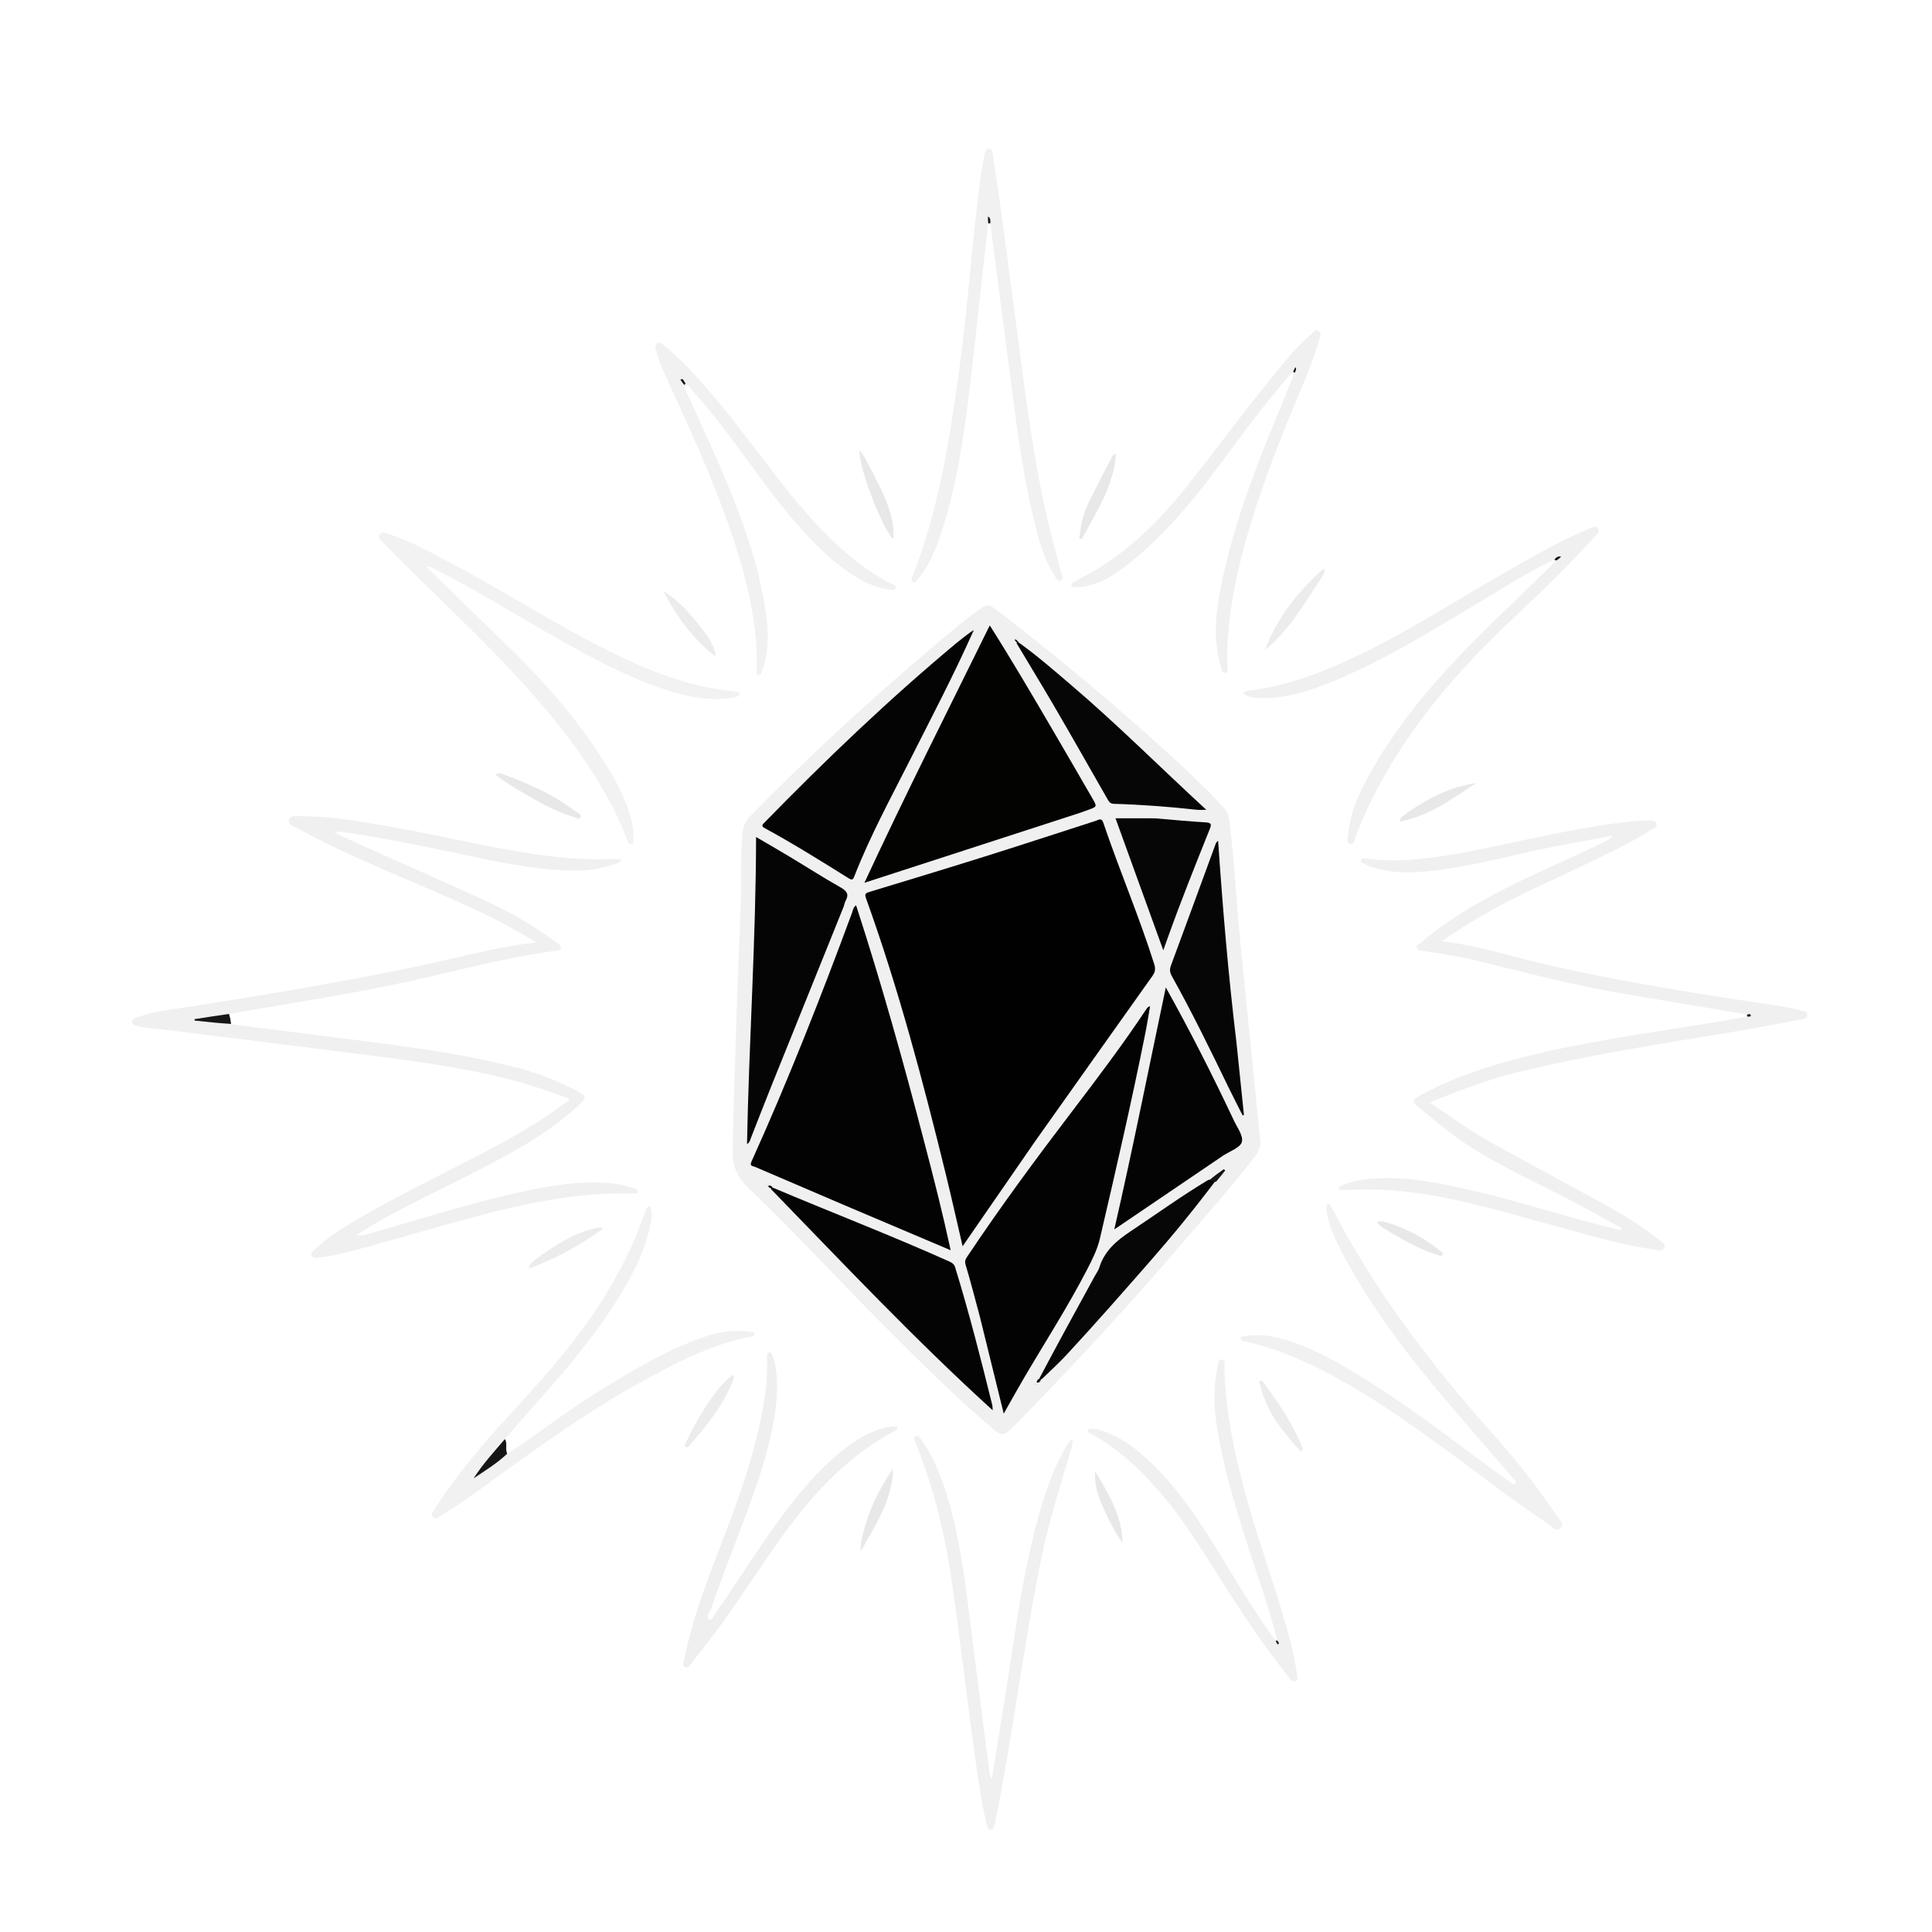
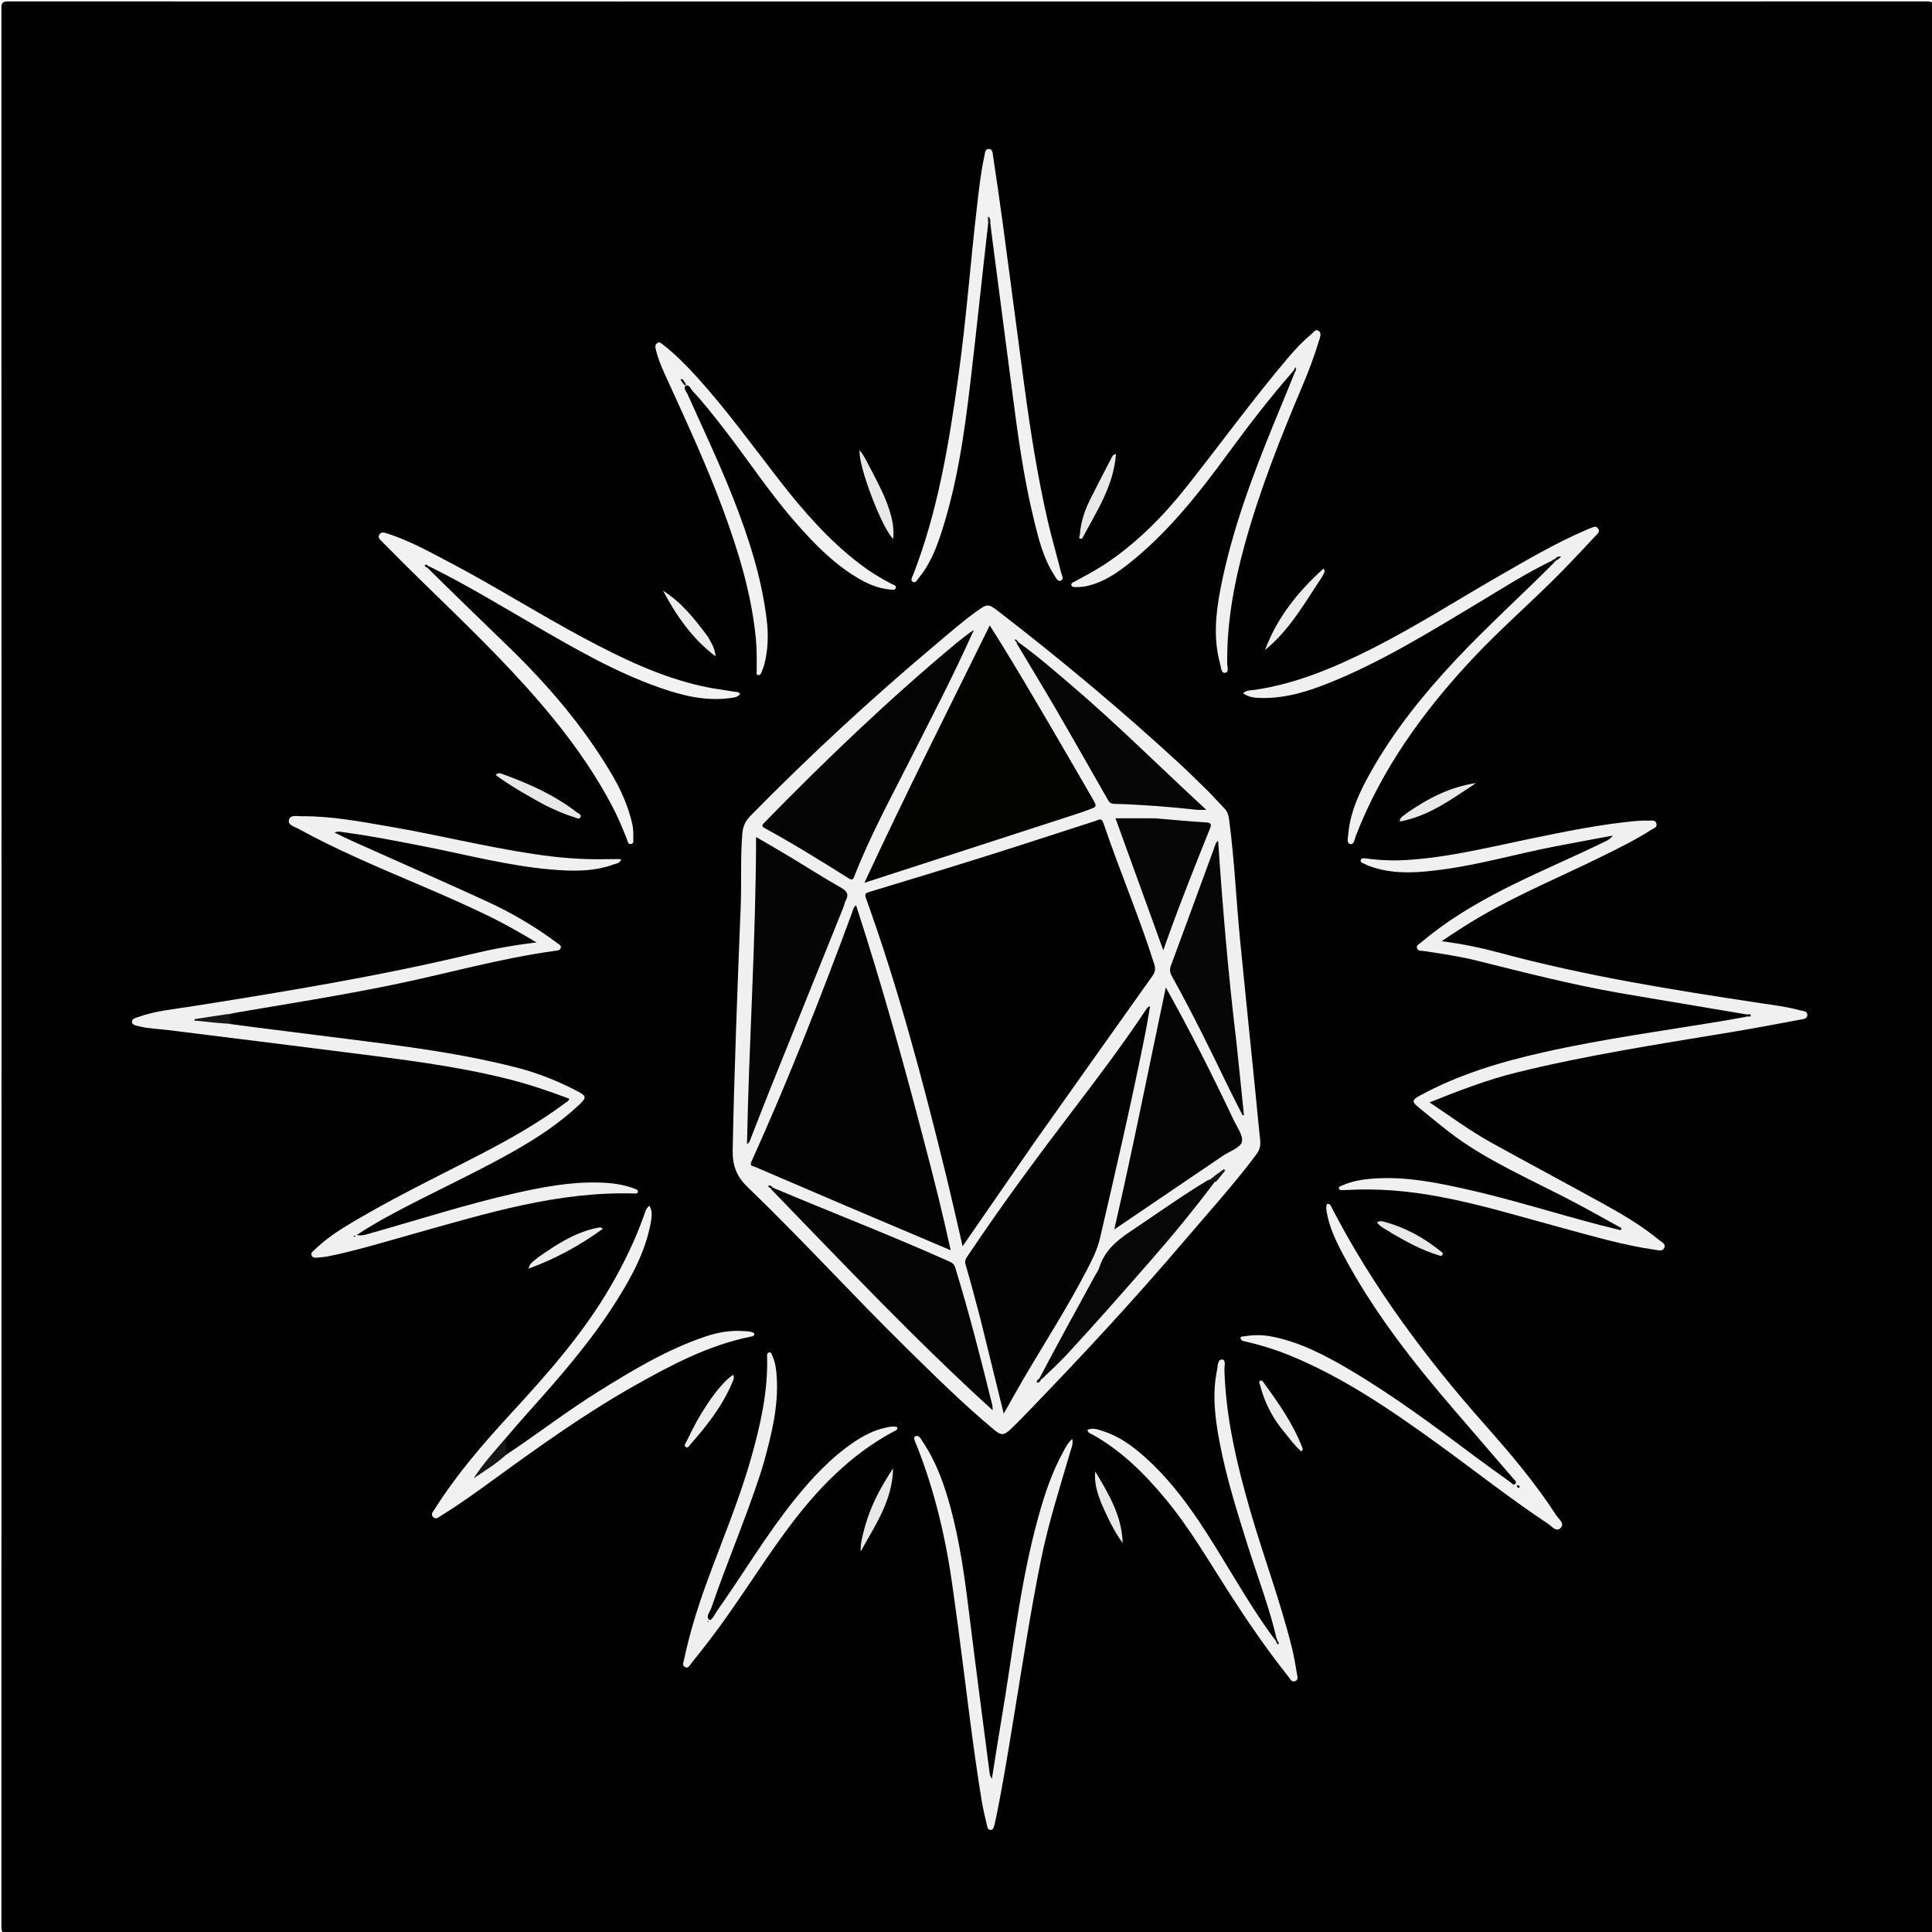
<svg xmlns="http://www.w3.org/2000/svg" version="1.1" id="Layer_1" x="0px" y="0px" width="100%" viewBox="0 0 1254 1254" enable-background="new 0 0 1254 1254" xml:space="preserve">
-   <path fill="none" opacity="0" stroke="none" d=" M659,1255   C440.833,1255 223.167,1254.989 5.5,1255.094   C1.751,1255.095 0.906,1254.249 0.907,1250.5   C1.006,835.5 1.006,420.5 0.907,5.5   C0.906,1.751 1.751,0.906 5.5,0.907   C420.5,1.006 835.5,1.006 1250.5,0.907   C1254.249,0.906 1255.094,1.751 1255.093,5.5   C1254.994,420.5 1254.994,835.5 1255.093,1250.5   C1255.094,1254.249 1254.249,1255.096 1250.5,1255.094   C1053.5,1254.988 856.5,1255 659,1255  z" />
+   <path fill="#010101" opacity="1" stroke="none" d=" M659,1255   C440.833,1255 223.167,1254.989 5.5,1255.094   C1.751,1255.095 0.906,1254.249 0.907,1250.5   C1.006,835.5 1.006,420.5 0.907,5.5   C0.906,1.751 1.751,0.906 5.5,0.907   C420.5,1.006 835.5,1.006 1250.5,0.907   C1254.249,0.906 1255.094,1.751 1255.093,5.5   C1254.994,420.5 1254.994,835.5 1255.093,1250.5   C1255.094,1254.249 1254.249,1255.096 1250.5,1255.094   C1053.5,1254.988 856.5,1255 659,1255  z" />
  <path fill="#F0F0F0" opacity="1" stroke="none" d=" M785.313,514.68   C788.631,518.217 791.63,521.575 794.792,524.771   C797.226,527.231 797.565,530.339 797.972,533.472   C801.305,559.085 802.427,584.898 804.94,610.585   C808.054,642.402 811.356,674.201 814.556,706.011   C815.707,717.443 816.734,728.889 817.958,740.314   C818.336,743.845 817.42,746.684 815.289,749.531   C800.694,769.025 784.317,787.026 768.559,805.543   C736.802,842.862 703.494,878.771 669.479,914.029   C665.085,918.584 660.704,923.162 656.115,927.517   C651.547,931.852 649.817,931.846 644.973,927.808   C624.984,911.146 606.531,892.839 587.986,874.623   C553.155,840.409 520.325,804.222 485.122,770.389   C478.069,763.612 475.359,756.292 475.554,746.587   C476.616,693.77 478.659,640.99 480.769,588.211   C481.394,572.559 480.519,556.884 481.804,541.241   C482.178,536.684 483.655,533.05 486.901,529.743   C525.09,490.831 565.084,453.875 606.795,418.773   C615.713,411.269 624.475,403.571 633.946,396.746   C640.733,391.854 641.496,391.738 647.881,396.667   C688.25,427.832 727.374,460.484 764.92,495.008   C771.784,501.32 778.357,507.948 785.313,514.68  z" />
  <path fill="#F0F0F0" opacity="1" stroke="none" d=" M149.683,664.693   C169.004,667.321 188.017,669.58 207.005,672.026   C250.094,677.577 293.35,682.114 335.575,692.982   C349.354,696.529 362.455,701.78 375.021,708.402   C380.651,711.369 380.797,712.451 376.042,716.94   C363.36,728.915 348.922,738.445 333.816,747.02   C307.464,761.98 279.765,774.336 253.133,788.753   C245.766,792.741 238.536,796.982 231.477,801.618   C235.479,802.386 238.928,800.897 242.446,799.902   C273.007,791.255 303.263,781.495 334.276,774.504   C352.168,770.471 370.174,767.052 388.655,767.549   C396.682,767.764 404.609,768.645 412.159,771.66   C413.1,772.036 414.241,772.274 414.054,773.55   C413.854,774.907 412.592,774.686 411.661,774.657   C362.191,773.154 315.644,787.607 268.837,800.715   C250.429,805.87 232.145,811.518 213.393,815.369   C210.958,815.869 208.455,816.085 205.971,816.282   C204.488,816.4 202.779,816.449 202.162,814.665   C201.622,813.099 203.035,812.273 203.952,811.394   C209.627,805.96 215.872,801.216 222.535,797.104   C251.048,779.509 281.264,765.076 310.97,749.694   C330.514,739.573 349.681,728.815 367.33,715.563   C368.085,714.996 369.227,714.764 369.443,713.113   C356.195,708.126 342.745,703.6 328.895,700.142   C295.024,691.686 260.449,687.61 225.927,683.206   C186.937,678.232 147.923,673.45 108.921,668.57   C102.651,667.785 96.292,667.69 90.124,666.106   C88.336,665.646 85.846,665.334 85.683,663.473   C85.479,661.133 88.15,660.678 89.97,660.029   C101.037,656.078 112.713,655.059 124.196,653.244   C184.7,643.686 245.126,633.744 304.768,619.562   C318.642,616.262 332.634,613.514 348.244,611.718   C337.516,605.334 327.837,599.765 317.77,594.849   C288.907,580.752 258.919,569.198 229.728,555.846   C217.615,550.305 205.611,544.529 193.963,538.064   C191.377,536.628 186.726,535.725 187.534,532.216   C188.368,528.596 192.892,529.824 195.906,529.798   C215.183,529.627 234.021,533.276 252.908,536.514   C284.104,541.864 314.85,549.568 346.165,554.285   C362.005,556.672 377.921,558.073 393.964,557.649   C396.906,557.571 399.851,557.638 403.19,557.638   C402.391,560.43 400.081,560.426 398.461,561.022   C385.123,565.93 371.278,565.537 357.469,564.342   C329.831,561.95 303.035,554.812 275.914,549.5   C258.425,546.074 240.943,542.56 223.26,540.226   C221.522,539.997 219.754,539.276 217.172,540.388   C221.225,542.344 224.708,544.129 228.274,545.728   C257.426,558.796 286.681,571.637 315.72,584.947   C331.922,592.374 347.304,601.362 361.609,612.075   C362.729,612.914 364.59,613.64 363.904,615.484   C363.411,616.809 361.828,616.948 360.472,617.132   C324.459,622.019 289.535,632.128 254.014,639.385   C220.898,646.15 187.538,651.462 154.227,657.084   C152.749,657.333 151.278,657.622 149.412,658.032   C142.518,661.897 135.252,661.359 128.182,661.931   C127.614,661.977 126.926,661.257 126.451,662.162   C125.809,662.218 126.911,662.744 126.542,662.189   C126.385,661.953 126.504,661.846 126.898,661.837   C132.386,661.716 137.85,662.209 143.322,662.476   C145.494,662.582 147.663,662.789 149.683,664.693  z" />
  <path fill="#F0F0F0" opacity="1" stroke="none" d=" M1134.165,658.509   C1106.327,653.724 1078.716,649.292 1051.165,644.509   C1019.987,639.095 989.361,631.169 958.677,623.546   C947.34,620.729 935.825,619.044 924.305,617.305   C922.605,617.048 920.174,617.515 919.657,615.255   C919.224,613.362 921.375,612.595 922.576,611.575   C938.796,597.814 956.897,586.98 975.772,577.317   C996.523,566.694 1018.056,557.746 1039.001,547.545   C1041.748,546.207 1044.74,545.262 1046.827,542.348   C1034.274,544.696 1021.709,546.983 1009.172,549.406   C984.823,554.113 960.935,561.084 936.302,564.374   C921.224,566.387 906.122,567.746 891.243,562.967   C889.351,562.359 887.435,561.7 885.711,560.739   C884.708,560.18 882.657,559.933 883.245,558.19   C883.749,556.698 885.472,557.036 886.785,557.214   C895.395,558.38 904.006,558.735 912.708,558.216   C939.96,556.589 966.332,549.954 992.91,544.472   C1015.755,539.761 1038.595,535.019 1061.87,532.881   C1064.684,532.622 1067.528,532.572 1070.355,532.621   C1072.09,532.651 1074.365,532.086 1075.094,534.385   C1075.965,537.133 1073.254,537.613 1071.744,538.594   C1061.671,545.136 1050.884,550.392 1040.142,555.695   C1013.745,568.726 986.471,579.99 960.987,594.851   C952.407,599.854 944.045,605.232 935.704,610.938   C948.904,612.543 961.654,615.25 974.278,618.657   C1029.655,633.601 1086.182,642.586 1142.796,651.13   C1151.344,652.42 1159.952,653.464 1168.326,655.75   C1170.188,656.258 1172.963,656.151 1173.1,658.54   C1173.265,661.413 1170.153,661.492 1168.266,661.849   C1153.057,664.729 1137.836,667.561 1122.568,670.1   C1076.26,677.8 1029.839,684.896 984.207,696.161   C965.114,700.874 946.821,707.943 927.882,715.531   C941.499,724.63 954.179,734.041 967.995,741.676   C992.62,755.284 1017.453,768.515 1042.079,782.122   C1054.318,788.885 1066.292,796.136 1077.138,805.049   C1078.635,806.279 1081.454,807.327 1080.212,809.958   C1079.052,812.417 1076.435,811.494 1074.354,811.201   C1054.185,808.369 1034.698,802.595 1015.104,797.318   C987.945,790.005 961.052,781.665 933.333,776.55   C913.758,772.938 894.061,771.238 874.156,772.394   C873.159,772.452 872.157,772.465 871.158,772.447   C870.333,772.432 869.282,772.421 869.048,771.529   C868.706,770.222 869.923,769.994 870.827,769.583   C878.409,766.141 886.493,765.176 894.679,764.787   C913.176,763.908 931.165,767.358 949.09,771.288   C979.514,777.958 1009.168,787.518 1039.286,795.337   C1043.516,796.436 1047.766,797.46 1052.006,798.518   C1052.176,798.071 1052.345,797.623 1052.514,797.175   C1043.409,792.149 1034.359,787.019 1025.186,782.119   C1001.416,769.418 976.596,758.695 953.831,744.096   C942.012,736.516 931.378,727.409 920.547,718.558   C916.27,715.064 916.539,713.871 921.533,711.147   C946.765,697.385 973.911,689.284 1001.829,682.997   C1041.516,674.061 1081.801,668.766 1121.851,662.035   C1125.627,661.4 1129.392,660.705 1133.569,659.92   C1134.349,659.529 1134.485,659.159 1134.165,658.509  z" />
  <path fill="#F1F1F1" opacity="1" stroke="none" d=" M641.411,144.739   C637.495,179.11 633.941,213.216 629.956,247.273   C625.953,281.483 621.142,315.579 610.106,348.411   C606.869,358.041 602.795,367.344 596.214,375.279   C595.243,376.45 594.3,378.78 592.436,377.646   C590.666,376.568 592.101,374.634 592.676,373.153   C608.763,331.727 615.871,288.279 621.99,244.563   C627.139,207.775 629.846,170.734 634.141,133.862   C635.411,122.959 636.567,112.02 638.94,101.272   C639.355,99.394 639.251,96.661 641.769,96.662   C644.359,96.662 644.3,99.581 644.569,101.347   C646.82,116.152 648.981,130.974 650.975,145.816   C655.583,180.122 660.034,214.45 664.64,248.756   C668.669,278.773 673.298,308.698 680.088,338.232   C682.659,349.412 685.929,360.429 688.717,371.561   C689.152,373.296 690.84,375.975 688.442,376.904   C686.37,377.707 685.312,374.857 684.289,373.288   C677.162,362.353 674.138,349.856 671.093,337.425   C664.432,310.23 660.67,282.532 657.074,254.809   C652.535,219.821 647.939,184.84 643.376,149.855   C643.204,148.535 643.12,147.204 642.892,145.45   C642.24,144.313 642.057,143.479 641.971,142.612   C641.969,143.252 641.872,143.873 641.411,144.739  z" />
  <path fill="#F2F2F2" opacity="1" stroke="none" d=" M277.286,368.364   C294.864,385.75 312.608,402.86 330.296,420.026   C355.616,444.6 378.426,471.226 396.551,501.638   C402.703,511.963 407.65,522.809 410.343,534.604   C411.021,537.573 411.152,540.55 411.022,543.537   C410.956,545.055 411.795,547.382 409.642,547.827   C407.408,548.289 407.387,545.818 406.82,544.415   C403.892,537.176 400.906,529.982 397.253,523.053   C380.326,490.949 357.709,463.08 333.131,436.675   C307.007,408.61 278.672,382.754 251.811,355.423   C250.527,354.116 249.189,352.861 247.933,351.527   C246.709,350.228 244.879,348.951 246.311,346.882   C247.619,344.994 249.564,345.711 251.324,346.272   C265.523,350.801 278.488,358.01 291.594,364.896   C321.2,380.451 349.467,398.388 378.962,414.139   C403.496,427.24 428.483,439.321 455.852,445.43   C462.826,446.986 469.956,447.84 477.014,449.017   C478.129,449.202 479.402,448.944 480.353,450.436   C478.852,452.666 476.307,452.776 474.011,453.087   C458.044,455.251 442.917,451.524 428.038,446.293   C399.79,436.362 373.984,421.54 348.221,406.584   C325.356,393.311 302.746,379.57 278.715,367.681   C278.187,368.018 277.231,366.988 277.286,368.364  z" />
  <path fill="#F1F1F1" opacity="1" stroke="none" d=" M806.242,870.227   C803.429,867.164 806.843,867.494 807.8,867.333   C813.749,866.332 819.715,866.351 825.681,867.541   C844.271,871.251 860.732,879.989 876.773,889.507   C904.749,906.106 930.83,925.483 956.827,944.965   C964.558,950.758 972.434,956.358 980.293,961.978   C981.237,962.653 982.337,964.447 983.593,963.034   C984.744,961.741 983.061,960.674 982.275,959.757   C969.905,945.343 957.51,930.952 945.097,916.576   C917.403,884.503 891.282,851.295 871.411,813.635   C866.835,804.962 862.653,796.063 861.061,786.245   C860.808,784.688 860.578,782.981 861.406,781.385   C863.459,781.147 863.841,782.8 864.491,784.053   C891.109,835.381 925.327,881.329 963.558,924.481   C980.24,943.311 996.533,962.496 1010.219,983.692   C1011.754,986.07 1015.869,988.795 1012.932,991.758   C1010.036,994.678 1007.261,990.668 1004.916,989.118   C980.445,972.938 957.443,954.718 933.697,937.528   C903.18,915.436 872.195,894.114 837.068,879.73   C827.191,875.686 816.991,872.668 806.242,870.227  z" />
  <path fill="#F0F0F0" opacity="1" stroke="none" d=" M1007.849,363.656   C990.552,371.979 974.591,382.248 958.342,392.005   C927.694,410.409 897.253,429.19 864.009,442.737   C849.78,448.535 835.209,453.188 819.593,453.056   C815.347,453.02 810.999,452.93 806.805,449.961   C809.232,447.751 812,448.129 814.43,447.768   C841.786,443.712 866.787,433.024 891.202,420.656   C919.278,406.434 945.779,389.464 973.04,373.82   C991.37,363.301 1009.573,352.539 1029.052,344.191   C1030.124,343.732 1031.161,343.157 1032.272,342.834   C1033.921,342.355 1035.712,340.919 1037.235,343.017   C1038.8,345.174 1036.859,346.458 1035.729,347.676   C1029.157,354.759 1022.549,361.812 1015.826,368.751   C996.228,388.977 974.72,407.264 955.49,427.855   C923.77,461.819 896.865,498.989 879.945,542.722   C879.178,544.705 878.958,548.45 876.282,547.824   C873.9,547.266 874.916,543.709 875.103,541.548   C876.393,526.599 882.765,513.389 889.975,500.625   C905.054,473.93 924.188,450.267 945.126,427.975   C965.555,406.226 987.749,386.277 1009.001,364.88   C1008.672,364.549 1008.47,364.308 1008.911,363.651   C1010.075,362.956 1010.804,362.186 1012.028,361.619   C1012.554,361.351 1012.786,361.183 1012.988,360.977   C1013.205,360.755 1013.136,360.812 1012.538,361.304   C1011.376,361.842 1010.585,362.429 1009.525,363.156   C1008.886,363.465 1008.511,363.623 1007.849,363.656  z" />
  <path fill="#F0F0F0" opacity="1" stroke="none" d=" M618.541,1031.691   C614.12,999.182 606.802,967.862 594.814,937.716   C594.11,935.945 592.513,933.077 593.966,932.328   C596.563,930.988 597.835,934.196 599.003,935.937   C607.714,948.926 612.876,963.463 616.927,978.423   C623.029,1000.959 626.202,1024.009 629.033,1047.141   C633.259,1081.666 637.857,1116.145 642.31,1150.642   C642.478,1151.941 642.795,1153.22 643.81,1154.531   C645.889,1141.576 647.864,1128.604 650.067,1115.671   C657.546,1071.76 662.056,1027.303 674.059,984.222   C678.078,969.796 682.763,955.602 690.051,942.419   C691.622,939.576 692.979,936.558 695.944,933.959   C696.73,937.159 695.485,939.585 694.784,941.987   C688.031,965.123 680.622,988.073 675.81,1011.744   C668.917,1045.657 663.747,1079.863 658.12,1113.993   C654.332,1136.962 650.706,1159.965 645.897,1182.754   C645.726,1183.567 645.508,1184.373 645.27,1185.169   C644.882,1186.469 644.413,1187.92 642.768,1187.771   C641.495,1187.655 640.963,1186.411 640.704,1185.233   C639.491,1179.715 638.052,1174.231 637.148,1168.662   C631.092,1131.363 626.902,1093.809 621.917,1056.363   C620.841,1048.28 619.737,1040.201 618.541,1031.691  z" />
  <path fill="#F1F1F1" opacity="1" stroke="none" d=" M328.9,943.983   C348.839,930.746 367.539,916.231 387.605,903.705   C410.054,889.692 432.665,875.978 457.957,867.466   C465.937,864.78 474.08,863.357 482.505,863.96   C484.94,864.135 487.507,863.966 489.638,865.503   C489.75,867.313 488.307,867.363 487.283,867.57   C459.796,873.119 435.44,886.068 411.364,899.667   C380.127,917.311 351.003,938.132 322.016,959.16   C310.291,967.666 298.612,976.244 286.238,983.805   C284.66,984.77 282.87,986.707 280.973,984.511   C279.36,982.645 281.164,981.063 282.071,979.624   C296.34,956.972 313.784,936.838 331.847,917.217   C355.556,891.463 378.722,865.302 396.379,834.808   C404.888,820.112 412.286,804.908 417.997,788.898   C418.748,786.793 419.041,784.374 421.59,782.596   C423.509,786.181 423.102,789.676 422.466,793.201   C418.966,812.592 409.644,829.458 399.262,845.77   C383.199,871.005 363.644,893.512 343.72,915.707   C338.492,921.53 333.381,927.458 328.1,933.651   C324.402,940.967 318.458,946.165 313.867,952.398   C312.895,953.719 311.756,954.936 310.698,956.153   C316.865,952.466 321.988,947.174 328.9,943.983  z" />
  <path fill="#F1F1F1" opacity="1" stroke="none" d=" M558.044,366.011   C564.683,371.104 571.474,375.274 578.595,378.932   C579.817,379.56 582.038,379.934 581.423,381.723   C580.89,383.274 578.806,382.745 577.347,382.604   C569.366,381.836 562.3,378.581 555.57,374.464   C540.02,364.951 527.581,351.984 515.731,338.391   C498.853,319.031 484.83,297.483 469.058,277.273   C462.808,269.264 456.543,261.265 449.599,253.841   C448.278,252.429 447.21,249.01 445.013,250.512   C443.288,251.691 445.61,254.354 446.423,256.175   C456.315,278.312 466.759,300.209 475.666,322.773   C485.826,348.511 494.328,374.739 497.664,402.364   C498.809,411.849 498.564,421.327 496.243,430.656   C495.764,432.582 494.996,434.441 494.283,436.301   C493.927,437.231 493.394,438.355 492.261,438.215   C490.518,437.999 491.141,436.445 491.146,435.411   C491.177,428.416 491.28,421.429 490.599,414.444   C487.783,385.548 479.389,358.072 469.406,331.01   C458.247,300.757 444.553,271.587 431.234,242.259   C428.965,237.262 426.913,232.182 425.643,226.813   C425.276,225.264 425.027,223.861 426.495,222.757   C428.205,221.471 429.296,222.902 430.396,223.762   C438.427,230.038 445.565,237.259 452.398,244.79   C471.674,266.033 488.417,289.3 505.998,311.898   C521.375,331.661 537.751,350.475 558.044,366.011  z" />
  <path fill="#F0F0F0" opacity="1" stroke="none" d=" M839.375,240.875   C824.281,258.132 810.48,276.058 797.098,294.322   C777.773,320.699 757.6,346.336 731.605,366.675   C723.966,372.653 715.868,377.845 706.261,380.206   C703.642,380.85 701.014,381.092 698.342,381.065   C697.176,381.053 695.692,381.162 695.398,379.806   C695.096,378.416 696.628,377.968 697.595,377.442   C704.165,373.867 710.778,370.42 717.049,366.271   C737.716,352.595 754.881,335.216 770.147,315.956   C792.377,287.908 813.365,258.88 836.574,231.599   C841.223,226.135 846.17,220.965 851.696,216.383   C852.849,215.427 853.911,213.399 855.837,214.745   C857.666,216.023 857.096,217.957 856.557,219.757   C853.501,229.952 849.827,239.926 845.677,249.719   C831.157,283.99 817.428,318.548 807.611,354.523   C800.794,379.502 796.221,404.806 796.546,430.837   C796.571,432.857 797.965,436.44 795.038,436.722   C792.623,436.955 792.576,433.219 791.995,431.123   C787.417,414.62 789.069,398.09 792.289,381.641   C799.636,344.108 813.024,308.52 827.486,273.291   C831.646,263.156 835.851,253.04 840.068,242.556   C840.509,241.5 840.172,240.691 840.536,239.708   C840.779,239.119 841.306,239.09 841.328,239.032   C841.566,238.414 841.604,239.128 840.82,239.16   C840.406,239.908 840.071,240.361 839.375,240.875  z" />
  <path fill="#F0F0F0" opacity="1" stroke="none" d=" M828.614,1063.688   C823.943,1043.46 816.501,1024.212 810.306,1004.574   C803.152,981.894 795.963,959.215 791.545,935.806   C788.634,920.38 786.681,904.826 789.97,889.18   C790.503,886.647 790.207,882.18 793.319,882.43   C795.902,882.638 794.659,886.952 794.735,889.406   C795.704,920.61 802.877,950.655 811.467,980.452   C820.026,1010.141 830.977,1039.103 838.449,1069.117   C839.853,1074.755 840.819,1080.51 841.791,1086.244   C842.071,1087.901 842.971,1090.186 840.727,1091.146   C838.483,1092.106 837.571,1089.912 836.479,1088.543   C822.445,1070.963 809.771,1052.429 797.602,1033.522   C784.37,1012.96 772.127,991.729 756.417,972.83   C742.797,956.445 727.888,941.603 709.076,931.136   C707.859,930.459 706.119,930.175 705.819,928.089   C709.297,926.471 712.632,927.844 715.846,928.867   C726.553,932.276 735.405,938.793 743.626,946.186   C757.088,958.294 768.13,972.447 778.214,987.424   C793.824,1010.608 806.914,1035.386 823.103,1058.2   C824.45,1060.097 825.778,1062.008 827.397,1064.1   C827.681,1064.288 828.092,1064.334 828.215,1064.503   C828.339,1064.672 828.737,1064.537 828.559,1064.411   C828.382,1064.284 828.463,1063.849 828.614,1063.688  z" />
  <path fill="#EFEFEF" opacity="1" stroke="none" d=" M493.245,957.475   C483.634,986.777 471.578,1014.761 461.73,1043.552   C460.854,1046.113 457.806,1049.545 460.393,1051.306   C461.891,1052.326 463.887,1047.727 465.44,1045.531   C482.45,1021.487 497.43,996.027 515.978,973.055   C527.215,959.139 539.339,946.104 554.263,936.023   C560.631,931.721 567.448,928.207 575.074,926.598   C577.475,926.091 579.896,925.529 582.359,926.315   C582.76,928.329 581.068,928.58 580.049,929.126   C551.344,944.531 529.613,967.433 510.519,993.287   C492.913,1017.125 477.572,1042.546 459.438,1066.007   C455.875,1070.617 452.265,1075.192 448.599,1079.719   C447.625,1080.922 446.834,1083.07 444.77,1082.115   C442.459,1081.046 443.659,1078.874 444.007,1077.225   C447.468,1060.776 452.364,1044.744 458.075,1028.944   C468.015,1001.444 479.557,974.51 487.533,946.317   C493.576,924.958 498.475,903.39 497.91,880.97   C497.876,879.619 497.637,877.988 499.418,877.813   C500.808,877.677 500.943,879.27 501.408,880.295   C503.377,884.632 503.879,889.273 504.165,893.932   C505.335,913.043 500.744,931.29 495.715,949.462   C495.005,952.027 494.138,954.549 493.245,957.475  z" />
  <path fill="#ECECEC" opacity="1" stroke="none" d=" M858.212,374.248   C846.903,391.254 837.072,408.959 821.094,421.884   C828.927,400.843 842.463,383.988 859.063,369.03   C860.738,371.422 858.819,372.508 858.212,374.248  z" />
  <path fill="#E8E8E8" opacity="1" stroke="none" d=" M354.107,522.815   C342.849,516.612 331.931,510.562 321.695,503.007   C323.605,501.163 324.97,501.994 326.068,502.391   C343.182,508.581 359.721,515.922 374.246,527.142   C375.323,527.974 377.589,528.68 376.824,530.298   C375.861,532.333 373.849,530.745 372.445,530.327   C366.211,528.47 360.322,525.726 354.107,522.815  z" />
  <path fill="#E8E8E8" opacity="1" stroke="none" d=" M702.372,349.607   C699.389,350.07 700.823,348.165 700.888,347.221   C701.452,339.133 703.924,331.549 707.499,324.346   C711.937,315.403 716.577,306.56 721.179,297.698   C721.752,296.597 722.053,295.147 724.349,294.659   C722.844,315.428 711.721,331.995 702.372,349.607  z" />
  <path fill="#E8E8E8" opacity="1" stroke="none" d=" M566.332,306.594   C571.833,317.444 577.411,327.868 579.425,339.707   C579.979,342.965 580.056,346.18 579.778,349.824   C572.697,343.467 556.757,301.99 557.965,292.204   C561.805,296.942 563.551,301.883 566.332,306.594  z" />
  <path fill="#E8E8E8" opacity="1" stroke="none" d=" M561.564,990.314   C565.432,976.569 572.067,964.607 579.643,953.062   C579.421,973.699 568.044,989.948 558.66,1007.044   C558.332,1001.3 560.08,996.035 561.564,990.314  z" />
  <path fill="#ECECEC" opacity="1" stroke="none" d=" M451.663,923.572   C460.497,907.861 468.922,896.96 475.87,892.325   C476.888,894.444 475.785,896.216 475.057,897.922   C468.652,912.94 458.666,925.537 448.002,937.66   C447.309,938.448 446.559,939.991 445.304,939.309   C443.566,938.365 444.912,936.943 445.428,935.877   C447.378,931.848 449.448,927.878 451.663,923.572  z" />
  <path fill="#E8E8E8" opacity="1" stroke="none" d=" M912.856,527.895   C926.801,518.226 941.291,510.666 958.069,508.276   C942.594,518.376 927.752,529.706 908.515,533.24   C908.664,530.019 911.233,529.578 912.856,527.895  z" />
  <path fill="#ECECEC" opacity="1" stroke="none" d=" M459.558,413.402   C461.505,417.187 464.053,420.352 464.451,426.062   C448.848,414.126 438.889,399.393 430.372,383.43   C442.471,390.973 451.032,401.921 459.558,413.402  z" />
  <path fill="#ECECEC" opacity="1" stroke="none" d=" M831.315,926.706   C824.723,918.142 820.41,908.866 817.794,898.774   C817.559,897.868 816.754,896.851 818.032,896.184   C818.991,895.684 819.561,896.556 820.024,897.189   C829.84,910.614 839.371,924.208 845.404,939.885   C845.69,940.626 845.57,941.13 844.667,942.164   C839.621,937.657 835.81,932.108 831.315,926.706  z" />
  <path fill="#ECECEC" opacity="1" stroke="none" d=" M349.176,816.181   C360.473,808.212 371.721,800.903 385.007,797.533   C386.448,797.167 387.916,796.886 389.388,796.678   C389.78,796.623 390.232,796.986 391.444,797.473   C376.241,808.48 360.482,817.098 343.039,823.44   C344.009,820.304 344.009,820.304 349.176,816.181  z" />
  <path fill="#E8E8E8" opacity="1" stroke="none" d=" M715.013,976.177   C712.253,969.193 710.086,962.477 710.9,955.053   C719.516,969.507 728.25,983.884 728.673,1001.555   C723.059,993.792 719.004,985.218 715.013,976.177  z" />
  <path fill="#E8E8E8" opacity="1" stroke="none" d=" M903.439,800.498   C900.079,798.081 896.353,796.786 893.759,793.508   C895.513,792.079 897.313,792.702 898.931,793.147   C912.252,796.811 924.095,803.333 934.831,811.948   C935.569,812.541 936.818,813.079 936.372,814.214   C935.757,815.779 934.387,814.928 933.384,814.626   C922.824,811.439 913.238,806.161 903.439,800.498  z" />
  <path fill="#161516" opacity="1" stroke="none" d=" M329.193,943.535   C322.554,949.915 314.86,954.489 307.399,959.557   C313.229,950.444 320.492,942.486 327.672,934.094   C329.615,936.853 327.684,940.193 329.193,943.535  z" />
  <path fill="#161516" opacity="1" stroke="none" d=" M149.992,664.588   C142.083,664.123 134.163,663.269 126.243,662.415   C126.278,662.105 126.313,661.796 126.348,661.486   C133.629,660.344 140.91,659.203 148.605,658.117   C149.34,660.181 149.66,662.19 149.992,664.588  z" />
  <path fill="#161516" opacity="1" stroke="none" d=" M641.496,145.042   C641.237,143.599 641.237,142.174 641.237,140.558   C643.112,141.48 642.704,143.037 642.861,144.68   C642.444,145.035 642.099,145.047 641.496,145.042  z" />
  <path fill="#161516" opacity="1" stroke="none" d=" M1133.908,658.685   C1134.85,658.183 1136.129,657.88 1136.359,658.996   C1136.577,660.05 1135.256,659.725 1134.277,659.87   C1133.952,659.555 1133.928,659.307 1133.908,658.685  z" />
  <path fill="#161516" opacity="1" stroke="none" d=" M840.839,238.523   C841.618,239.34 841.117,240.462 840.418,241.889   C839.913,241.914 839.727,241.632 839.34,241.194   C839.632,240.331 840.123,239.624 840.639,238.587   C840.78,238.437 840.896,238.618 840.839,238.523  z" />
  <path fill="#020101" opacity="1" stroke="none" d=" M671.436,741.399   C655.837,763.944 640.464,786.21 624.8,808.897   C621.091,792.959 617.65,777.467 613.871,762.059   C599.06,701.669 583.193,641.578 562.082,583.014   C560.973,579.935 562.17,579.556 564.55,578.834   C589.381,571.296 614.223,563.79 638.978,556.008   C663.124,548.418 687.172,540.513 711.266,532.756   C713.153,532.148 714.95,530.533 716.155,534.099   C726.559,564.872 739.398,594.77 749.167,625.78   C750.139,628.863 749.797,630.943 747.974,633.505   C722.477,669.334 697.082,705.235 671.436,741.399  z" />
  <path fill="#030303" opacity="1" stroke="none" d=" M599.889,741.181   C606.082,764.679 611.93,787.837 617.054,811.499   C593.973,801.715 571.323,792.145 548.699,782.511   C529.105,774.167 509.538,765.761 489.974,757.347   C488.561,756.74 486.349,757.057 487.792,753.863   C511.727,700.891 532.948,646.816 553.089,592.306   C553.641,590.812 553.714,589.007 555.657,587.594   C572.145,638.308 586.424,689.413 599.889,741.181  z" />
  <path fill="#030303" opacity="1" stroke="none" d=" M636.06,854.876   C632.939,843.248 630.05,831.975 626.718,820.835   C625.923,818.18 627.054,816.748 628.213,815.013   C649.495,783.162 672.227,752.358 695.444,721.903   C712.208,699.912 728.882,677.855 744.194,654.809   C744.629,654.155 745.058,653.497 746.476,653.13   C745.452,658.984 744.551,664.863 743.385,670.69   C734.464,715.292 724.232,759.606 713.912,803.899   C712.192,811.282 708.748,817.943 705.301,824.59   C692.879,848.545 678.258,871.224 664.613,894.469   C660.261,901.882 656.108,909.413 651.49,917.551   C646.26,896.347 641.196,875.814 636.06,854.876  z" />
  <path fill="#030302" opacity="1" stroke="none" d=" M700.567,527.723   C662.04,540.231 623.883,552.611 585.724,564.99   C578.025,567.488 570.324,569.982 561.062,572.983   C587.523,515.963 615.189,461.261 642.428,405.93   C656.936,428.811 670.358,451.764 683.79,474.711   C692.278,489.213 700.692,503.758 709.097,518.308   C712.131,523.562 712.074,523.595 706.579,525.569   C704.698,526.245 702.817,526.919 700.567,527.723  z" />
  <path fill="#040404" opacity="1" stroke="none" d=" M631.498,410.219   C618.805,438.622 604.443,465.981 590.512,493.554   C577.991,518.332 564.689,542.741 554.565,568.663   C553.724,570.816 553.224,571.56 550.848,570.075   C532.927,558.87 514.995,547.672 496.424,537.554   C494.357,536.428 494.359,535.763 496.024,534.057   C535.699,493.388 576.702,454.144 620.364,417.739   C623.558,415.076 626.882,412.569 630.468,409.89   C630.987,409.84 631.182,409.89 631.498,410.219  z" />
  <path fill="#050505" opacity="1" stroke="none" d=" M547.604,588.46   C531.85,627.576 516.198,666.31 500.608,705.068   C496.016,716.482 491.598,727.965 487.1,739.416   C486.7,740.435 486.582,741.631 484.859,742.525   C486.129,676.165 490.625,610.292 490.748,543.276   C498.5,547.815 505.485,551.814 512.38,555.962   C523.498,562.651 534.415,569.688 545.714,576.051   C549.892,578.404 551.133,580.617 548.822,584.777   C548.268,585.775 548.084,586.979 547.604,588.46  z" />
  <path fill="#040404" opacity="1" stroke="none" d=" M800.209,725.867   C802.526,731.235 807.104,736.866 806.069,741.134   C805.143,744.951 798.026,747.269 793.639,750.245   C770.517,765.928 747.394,781.611 723.248,797.988   C735.374,745.162 745.676,693.078 756.69,640.912   C772.206,668.684 786.521,696.902 800.209,725.867  z" />
  <path fill="#040404" opacity="1" stroke="none" d=" M500.993,770.608   C539.621,786.971 578.452,801.856 616.376,818.898   C618.17,819.704 619.348,820.614 619.963,822.613   C629.057,852.178 636.691,882.134 644.097,912.152   C644.25,912.775 644.191,913.45 644.309,915.362   C593.731,869.368 547.572,820.387 500.488,771.878   C500.386,771.294 500.461,770.994 500.993,770.608  z" />
  <path fill="#060606" opacity="1" stroke="none" d=" M802.541,676.547   C804.202,692.55 805.799,708.104 807.395,723.657   C807.117,723.767 806.839,723.876 806.562,723.986   C803.414,717.745 800.178,711.546 797.134,705.254   C785.472,681.151 773.724,657.091 760.673,633.698   C759.364,631.351 759.007,629.425 759.996,626.763   C769.84,600.264 779.515,573.702 789.255,547.164   C789.359,546.882 789.688,546.683 790.64,545.671   C793.64,589.71 797.262,632.98 802.541,676.547  z" />
  <path fill="#060606" opacity="1" stroke="none" d=" M660.795,416.731   C673.215,425.572 684.336,435.344 695.594,444.943   C725.493,470.437 753.22,498.266 782.987,525.634   C780.178,525.634 778.499,525.79 776.858,525.61   C758.975,523.648 741.048,522.256 723.067,521.741   C720.757,521.675 719.948,520.639 718.984,518.95   C707.364,498.583 695.786,478.19 683.983,457.929   C676.126,444.443 667.927,431.156 659.802,417.431   C659.949,416.903 660.176,416.724 660.795,416.731  z" />
  <path fill="#060606" opacity="1" stroke="none" d=" M749.708,531.148   C760.968,532.077 771.746,533.16 782.551,533.77   C786.474,533.991 786.389,535.208 785.175,538.232   C775.88,561.382 766.608,584.542 758.189,608.031   C757.254,610.639 756.325,613.249 755.055,616.808   C744.441,587.488 734.127,558.994 724.035,531.114   C732.63,531.114 740.934,531.114 749.708,531.148  z" />
  <path fill="#080707" opacity="1" stroke="none" d=" M788.645,766.861   C775.389,784.469 761.557,801.418 747.132,817.897   C729.162,838.426 711.172,858.935 692.642,878.96   C687.565,884.447 682.045,889.526 676.423,894.921   C675.688,895.395 675.199,895.533 674.333,895.234   C686.233,872.704 698.453,850.405 710.672,828.106   C711.631,826.355 712.904,824.699 713.481,822.829   C716.815,812.037 724.578,805.354 733.649,799.323   C750.404,788.185 766.71,776.373 784.254,765.857   C785.934,765.485 787.22,765.553 788.645,766.861  z" />
  <path fill="#161516" opacity="1" stroke="none" d=" M789.2,767.133   C787.762,766.902 786.595,766.535 785.005,765.979   C787.837,763.487 791.091,761.182 794.344,758.876   C794.652,759.158 794.959,759.44 795.267,759.721   C793.334,762.146 791.402,764.571 789.2,767.133  z" />
  <path fill="#E8E8E8" opacity="1" stroke="none" d=" M498.947,770.238   C497.757,769.871 497.026,769.452 497.405,768.815   C498.152,767.562 498.933,768.585 499.838,769.262   C499.837,769.801 499.654,770.136 498.947,770.238  z" />
  <path fill="#161516" opacity="1" stroke="none" d=" M673.704,895.246   C674.481,895.005 674.949,895.008 675.767,895.03   C675.517,896.23 674.66,897.545 673.376,897.423   C672.375,897.327 673.094,896.17 673.704,895.246  z" />
  <path fill="#161516" opacity="1" stroke="none" d=" M661.066,416.629   C660.944,416.949 660.7,416.983 660.089,417.049   C659.299,416.449 658.877,415.816 658.455,415.183   C659.706,414.667 660.123,415.938 661.066,416.629  z" />
  <path fill="#040404" opacity="1" stroke="none" d=" M498.653,770.214   C498.648,769.792 498.873,769.58 499.56,769.417   C500.362,769.672 500.702,769.876 501.246,770.302   C501.264,770.706 501.079,770.89 500.603,771.334   C499.834,771.204 499.358,770.814 498.653,770.214  z" />
  <path fill="#161516" opacity="1" stroke="none" d=" M672.299,898.218   C672.555,898.218 672.619,898.418 672.682,898.618   C672.49,898.551 672.298,898.484 672.299,898.218  z" />
  <path fill="#040404" opacity="1" stroke="none" d=" M630.991,409.975   C631.062,409.505 631.333,409.22 631.604,408.934   C631.724,409.281 631.844,409.628 631.792,410.235   C631.476,410.384 631.333,410.272 630.991,409.975  z" />
-   <path fill="none" opacity="0" stroke="none" d=" M230.741,802.709   C230.121,802.776 229.742,802.588 229.363,802.401   C229.92,801.889 230.464,801.764 230.741,802.709  z" />
-   <path fill="none" opacity="0" stroke="none" d=" M277.459,368.371   C276.411,368.25 275.496,367.643 275.839,366.905   C276.304,365.902 277.151,366.842 278.099,367.326   C278.172,367.78 277.973,367.954 277.459,368.371  z" />
-   <path fill="none" opacity="0" stroke="none" d=" M985.668,965.808   C984.884,965.286 984.262,964.9 984.653,964.187   C984.743,964.023 985.31,963.898 985.374,963.98   C985.805,964.524 987.338,964.718 985.668,965.808  z" />
+   <path fill="#010101" opacity="1" stroke="none" d=" M230.741,802.709   C230.121,802.776 229.742,802.588 229.363,802.401   C229.92,801.889 230.464,801.764 230.741,802.709  z" />
+   <path fill="#010101" opacity="1" stroke="none" d=" M277.459,368.371   C276.411,368.25 275.496,367.643 275.839,366.905   C276.304,365.902 277.151,366.842 278.099,367.326   C278.172,367.78 277.973,367.954 277.459,368.371  z" />
+   <path fill="#010101" opacity="1" stroke="none" d=" M985.668,965.808   C984.884,965.286 984.262,964.9 984.653,964.187   C984.743,964.023 985.31,963.898 985.374,963.98   C985.805,964.524 987.338,964.718 985.668,965.808  z" />
  <path fill="#161516" opacity="1" stroke="none" d=" M1008.94,363.158   C1009.97,361.881 1011.111,360.857 1013.126,361.251   C1013.278,361.339 1013.121,361.191 1013.222,361.238   C1012.508,362.181 1011.534,362.93 1010.263,363.768   C1009.673,363.675 1009.365,363.52 1008.94,363.158  z" />
-   <path fill="none" opacity="0" stroke="none" d=" M1008.585,362.929   C1009.13,363.075 1009.403,363.259 1009.812,363.664   C1009.911,364.125 1009.778,364.342 1009.372,364.542   C1008.9,364.416 1008.621,364.259 1007.953,363.82   C1007.821,363.338 1008.077,363.138 1008.585,362.929  z" />
+   <path fill="#010101" opacity="1" stroke="none" d=" M1008.585,362.929   C1009.13,363.075 1009.403,363.259 1009.812,363.664   C1009.911,364.125 1009.778,364.342 1009.372,364.542   C1008.9,364.416 1008.621,364.259 1007.953,363.82   C1007.821,363.338 1008.077,363.138 1008.585,362.929  z" />
  <path fill="#161516" opacity="1" stroke="none" d=" M1013.416,361.45   C1013.435,361.488 1013.334,361.213 1013.334,361.213   C1013.334,361.213 1013.216,361.302 1013.349,361.367   C1013.481,361.433 1013.396,361.412 1013.416,361.45  z" />
  <path fill="#161516" opacity="1" stroke="none" d=" M444.136,249.857   C443.341,248.997 442.698,247.937 441.808,246.677   C441.731,246.348 441.899,246.219 441.834,246.307   C443.675,245.312 443.735,247.738 444.929,248.648   C444.781,249.208 444.532,249.43 444.136,249.857  z" />
  <path fill="#161516" opacity="1" stroke="none" d=" M441.605,246.46   C441.63,246.326 441.697,246.175 441.765,246.025   C441.7,246.067 441.635,246.11 441.586,246.338   C441.602,246.523 441.647,246.445 441.605,246.46  z" />
-   <path fill="none" opacity="0" stroke="none" d=" M444.392,250.25   C444.19,249.789 444.395,249.521 444.818,249.122   C445.504,249.564 445.421,250.047 444.392,250.25  z" />
+   <path fill="#010101" opacity="1" stroke="none" d=" M444.392,250.25   C444.19,249.789 444.395,249.521 444.818,249.122   C445.504,249.564 445.421,250.047 444.392,250.25  z" />
  <path fill="#161516" opacity="1" stroke="none" d=" M840.682,238.295   C840.93,238.45 841.197,238.643 841.463,238.836   C841.28,238.795 841.098,238.754 840.79,238.481   C840.665,238.248 840.7,238.332 840.682,238.295  z" />
  <path fill="#161516" opacity="1" stroke="none" d=" M828.854,1064.787   C829.995,1065.569 830.416,1066.799 829.696,1067.202   C828.879,1067.659 828.77,1066.071 828.091,1065.299   C828.243,1064.864 828.415,1064.737 828.854,1064.787  z" />
-   <path fill="none" opacity="0" stroke="none" d=" M829.138,1064.709   C828.946,1064.963 828.771,1064.962 828.333,1064.976   C828.071,1064.991 827.746,1064.711 827.714,1064.499   C827.854,1064.15 828.027,1064.012 828.483,1063.701   C828.896,1063.836 829.025,1064.146 829.138,1064.709  z" />
-   <path fill="none" opacity="0" stroke="none" d=" M459.25,1052.75   C459.273,1052.223 459.565,1051.851 459.874,1052.415   C459.927,1052.512 459.633,1052.8 459.25,1052.75  z" />
+   <path fill="#010101" opacity="1" stroke="none" d=" M829.138,1064.709   C828.946,1064.963 828.771,1064.962 828.333,1064.976   C828.071,1064.991 827.746,1064.711 827.714,1064.499   C827.854,1064.15 828.027,1064.012 828.483,1063.701   C828.896,1063.836 829.025,1064.146 829.138,1064.709  z" />
+   <path fill="#010101" opacity="1" stroke="none" d=" M459.25,1052.75   C459.273,1052.223 459.565,1051.851 459.874,1052.415   C459.927,1052.512 459.633,1052.8 459.25,1052.75  z" />
</svg>
